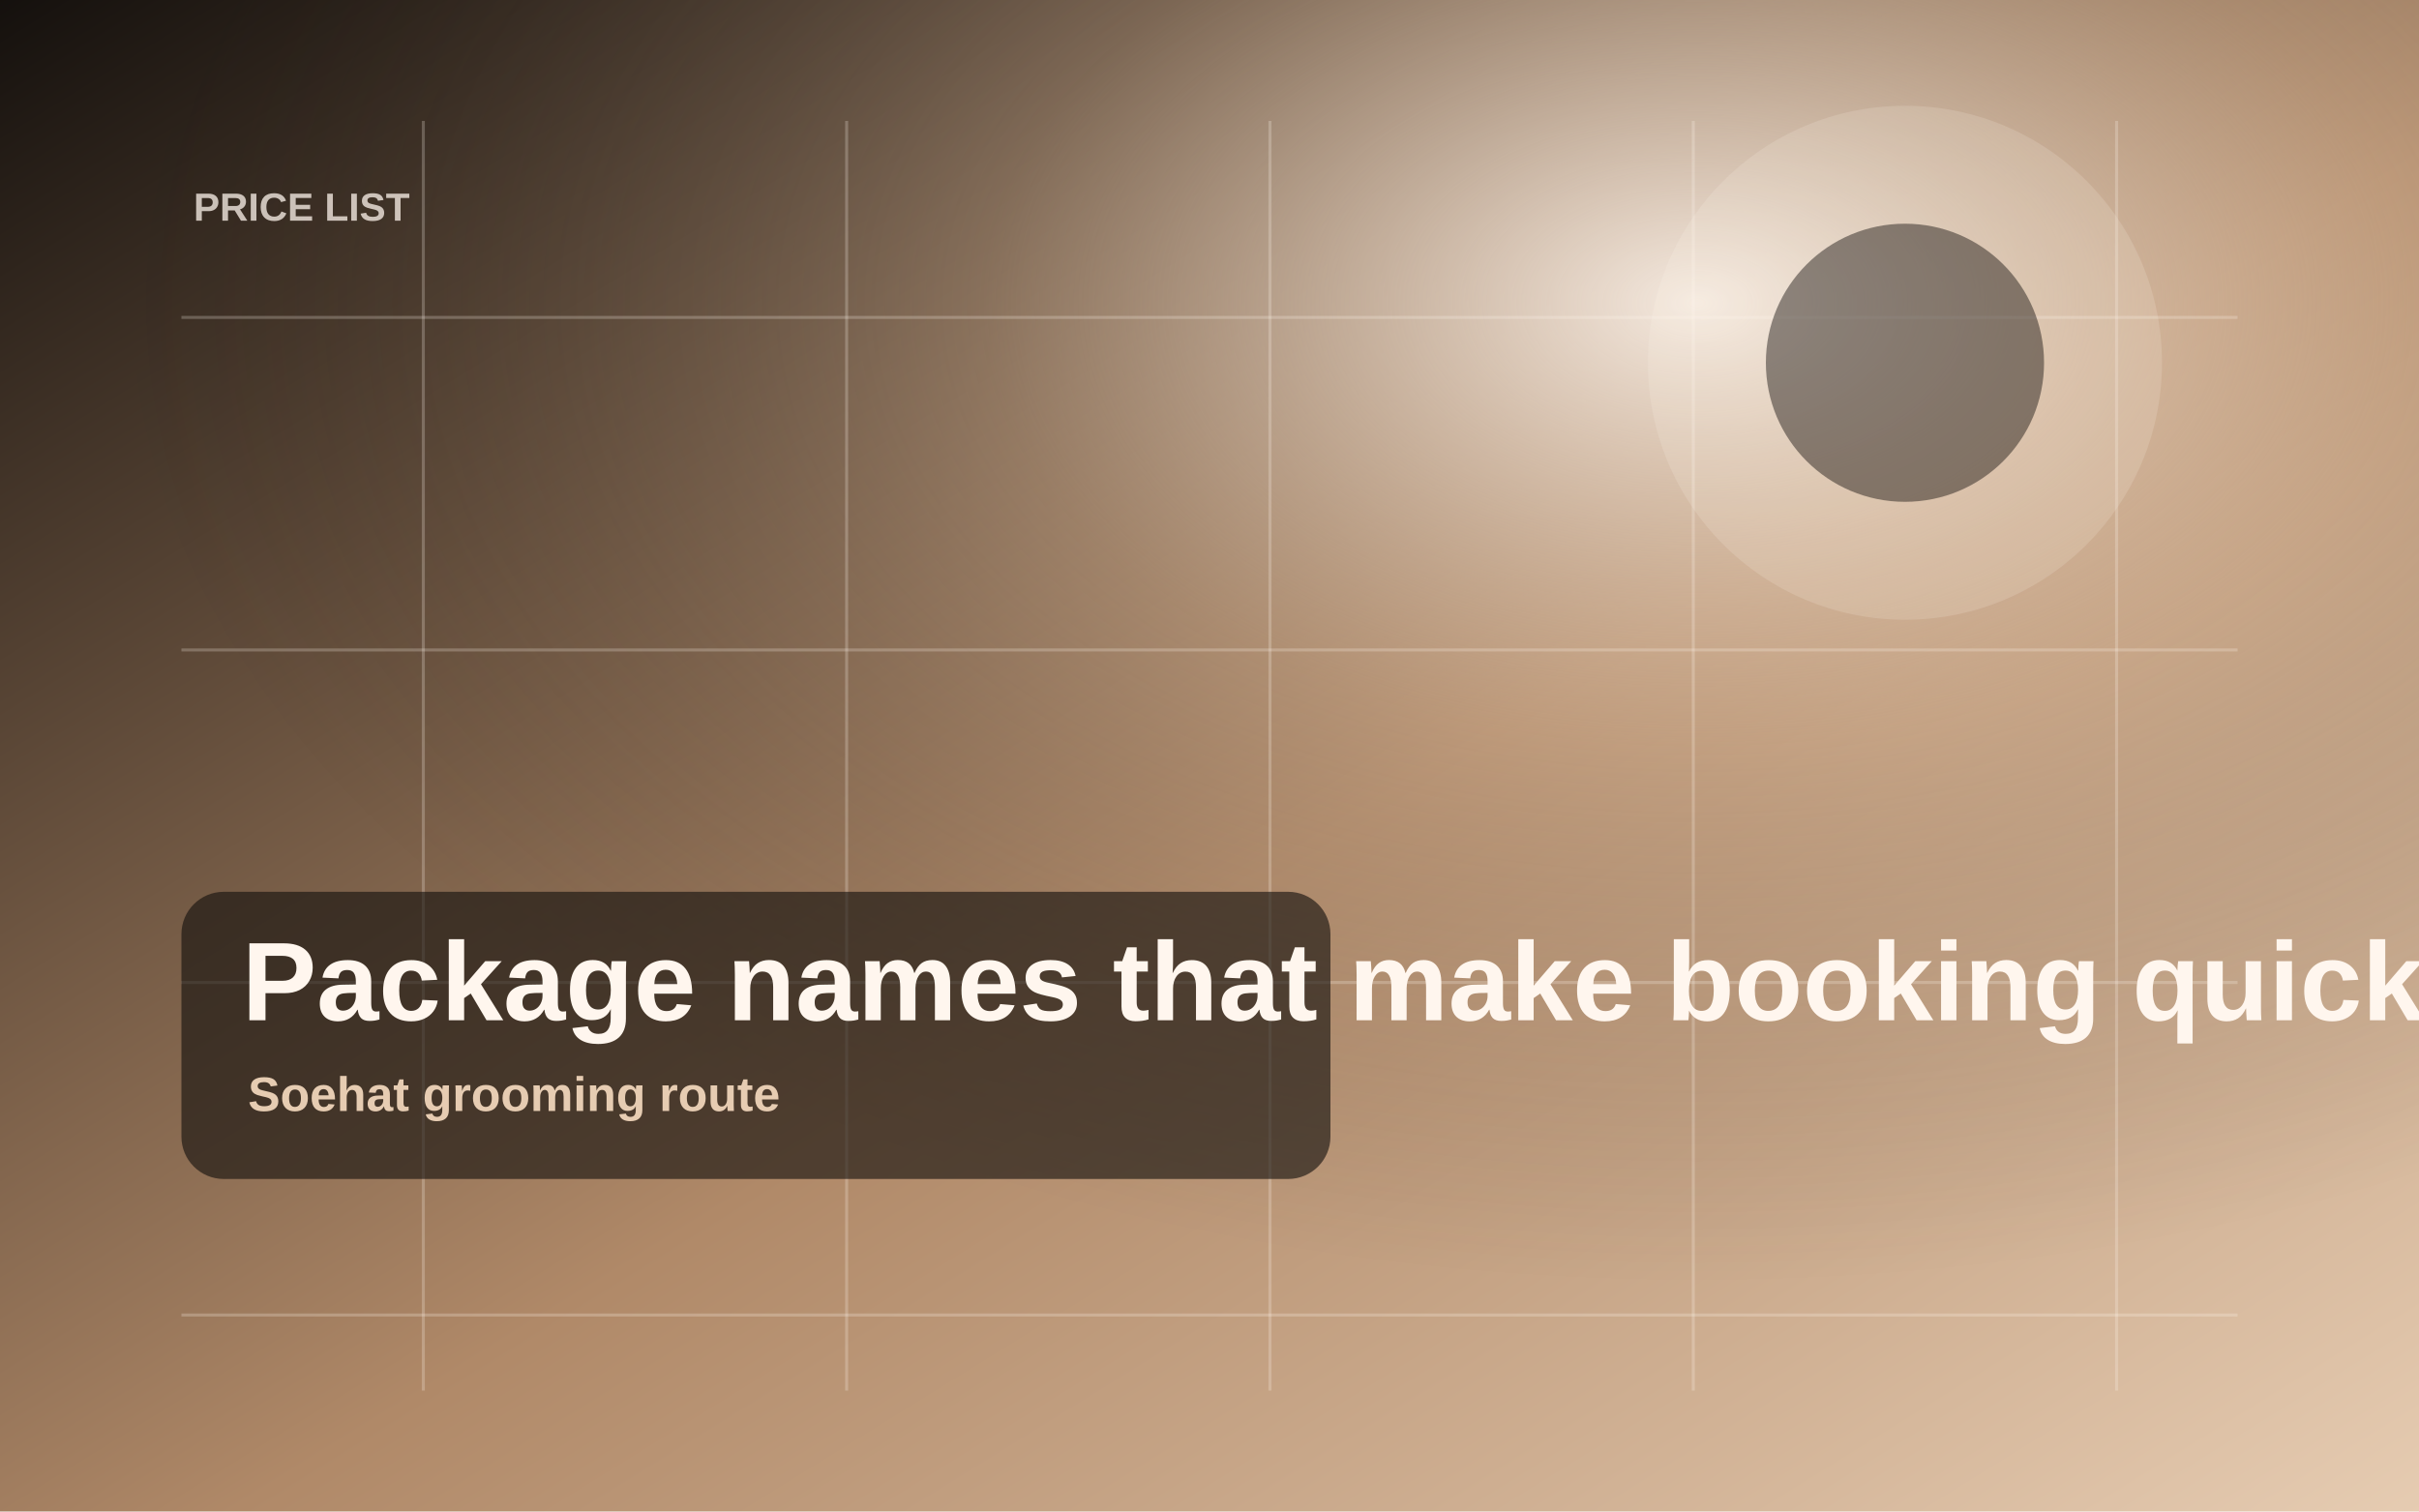
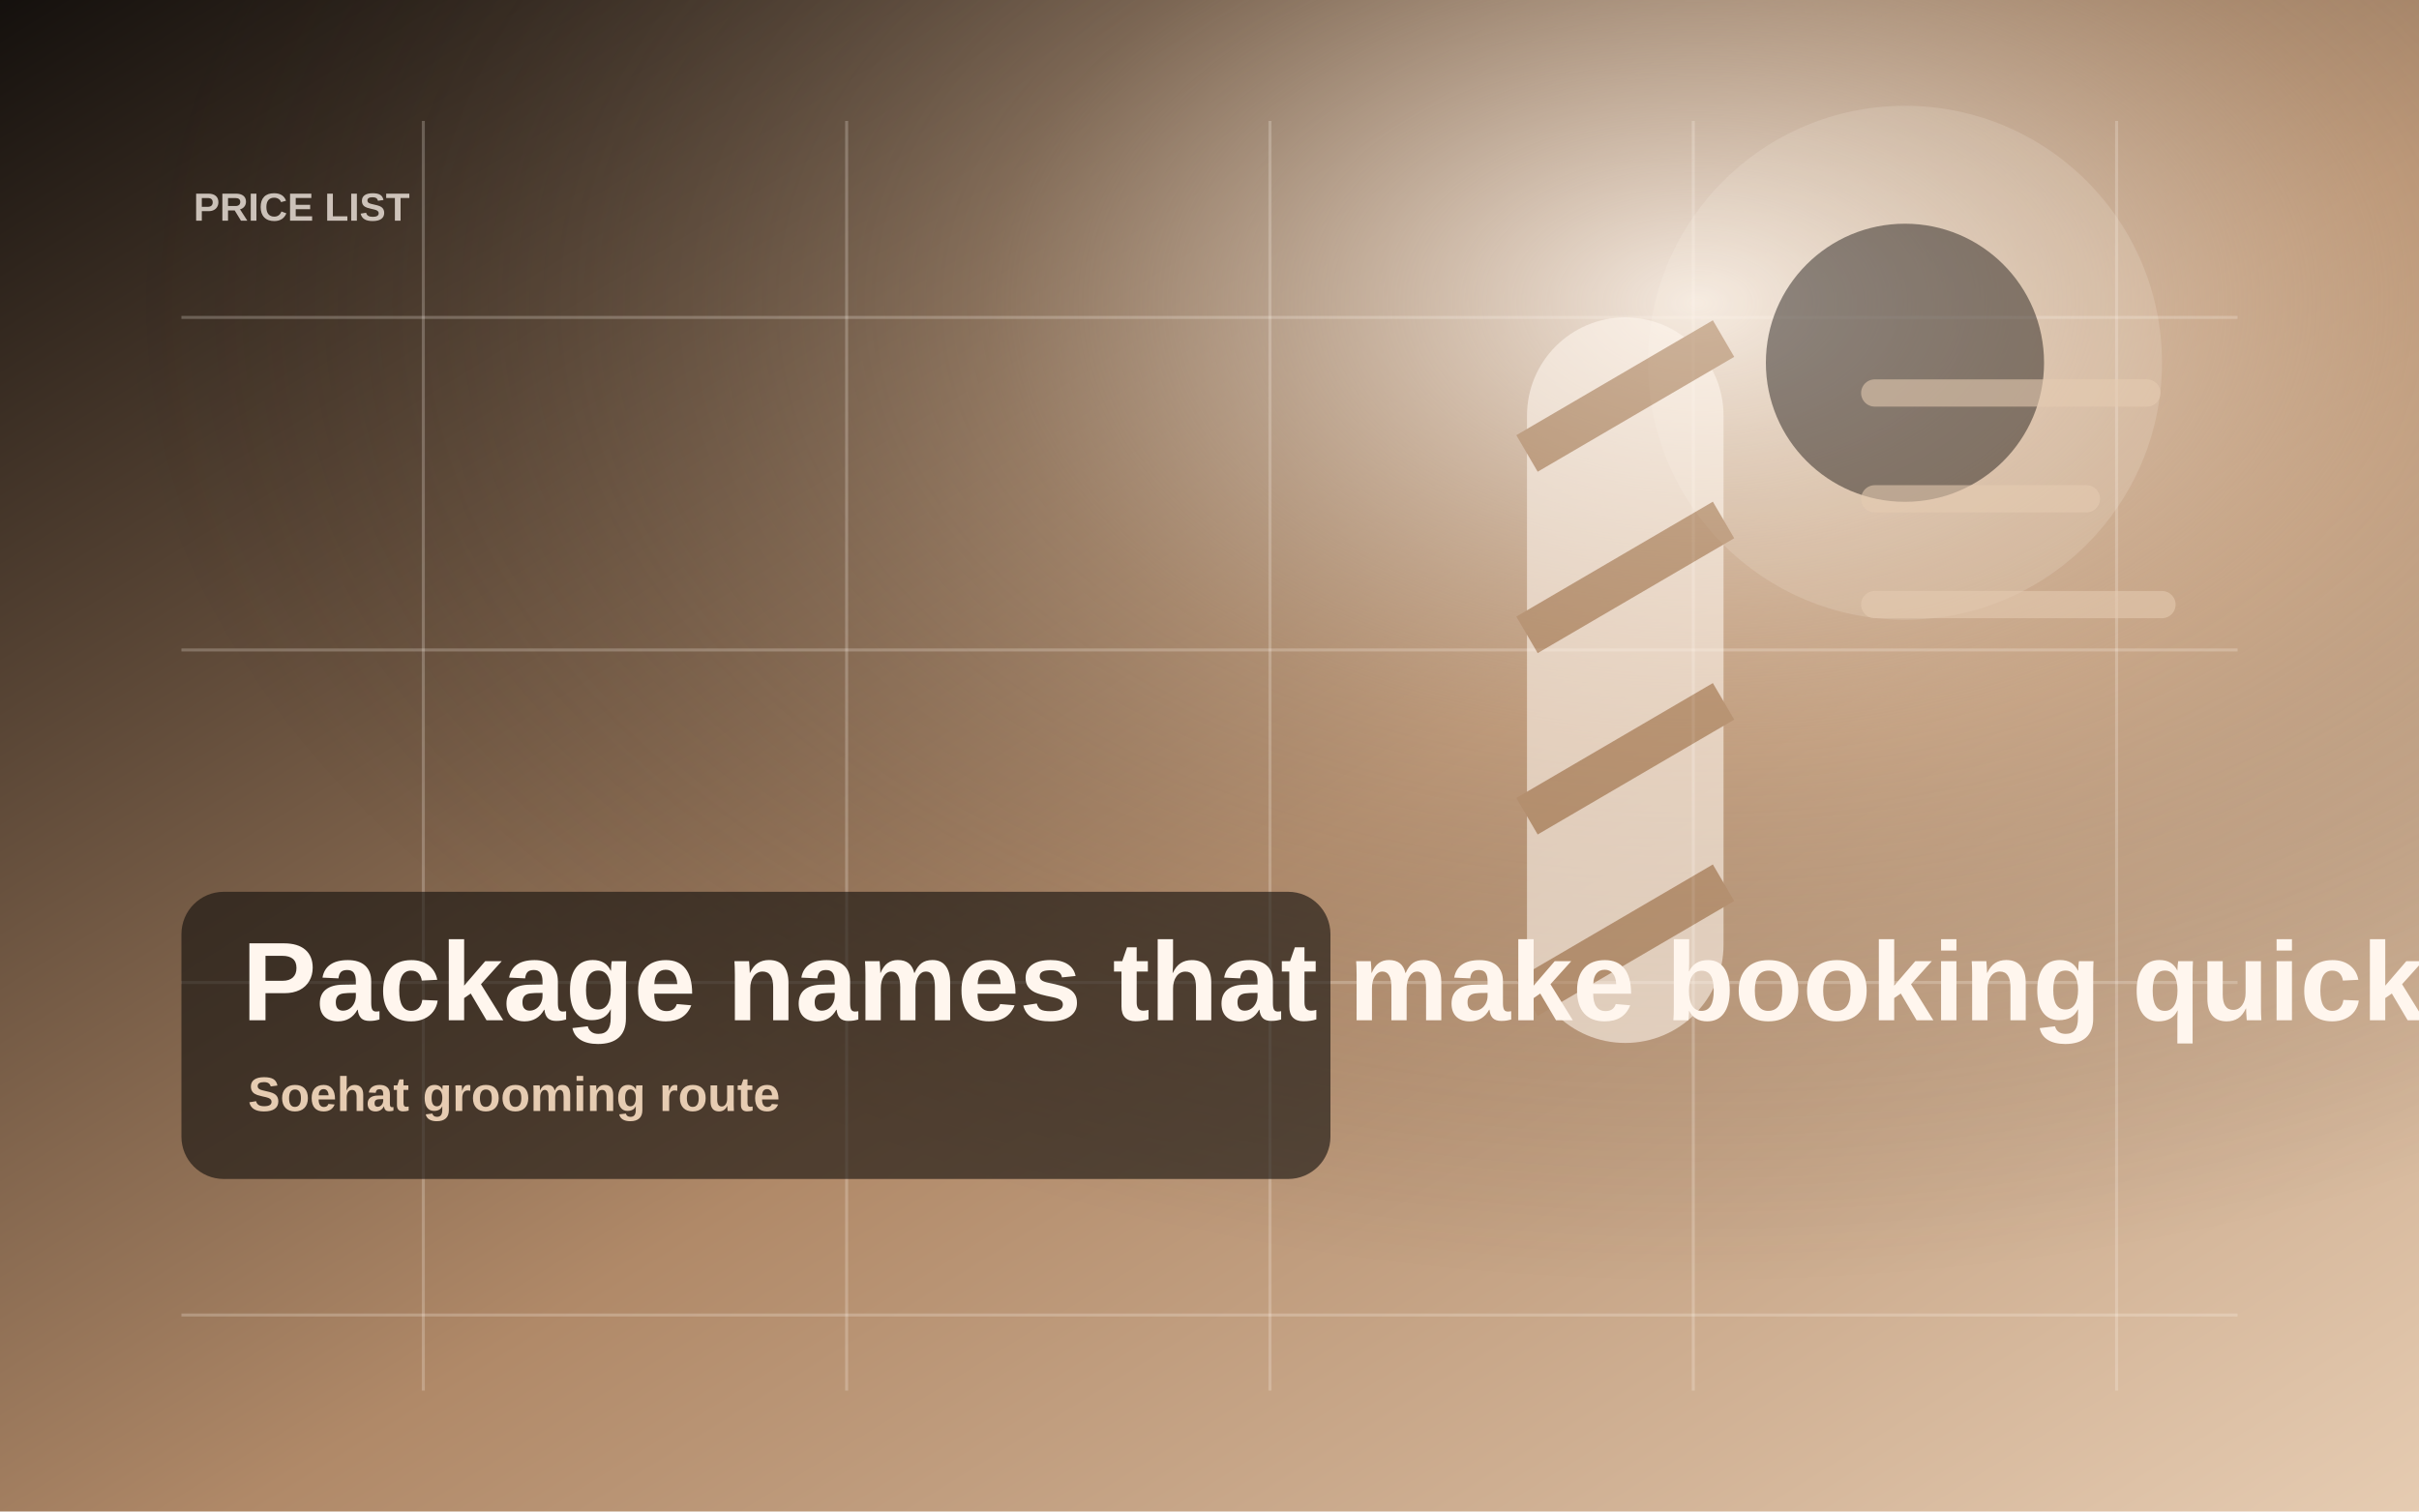
<svg xmlns="http://www.w3.org/2000/svg" width="1600" height="1000" viewBox="0 0 1600 1000" role="img" aria-label="Package names that make booking quicker.">
  <defs>
    <linearGradient id="bg" x1="0" x2="1" y1="0" y2="1">
      <stop offset="0" stop-color="#14100d" />
      <stop offset="0.55" stop-color="#b08968" />
      <stop offset="1" stop-color="#e6ccb2" />
    </linearGradient>
    <radialGradient id="glow" cx="70%" cy="20%" r="65%">
      <stop offset="0" stop-color="#fff6ee" stop-opacity=".9" />
      <stop offset=".45" stop-color="#e6ccb2" stop-opacity=".25" />
      <stop offset="1" stop-color="#14100d" stop-opacity="0" />
    </radialGradient>
  </defs>
  <rect width="1600" height="1000" fill="url(#bg)" />
  <rect width="1600" height="1000" fill="url(#glow)" />
  <g fill="none" stroke="#fff6ee" stroke-opacity=".24" stroke-width="2">
    <path d="M120 210 H1480 M120 430 H1480 M120 650 H1480 M120 870 H1480" />
    <path d="M280 80 V920 M560 80 V920 M840 80 V920 M1120 80 V920 M1400 80 V920" />
  </g>
  <circle cx="1260" cy="240" r="170" fill="#fff6ee" opacity=".16" />
  <circle cx="1260" cy="240" r="92" fill="#14100d" opacity=".45" />
+   <g opacity=".58">
+     <rect x="1010" y="210" width="130" height="480" rx="65" fill="#fff6ee" />
+     <path d="M1010 300l130-76M1010 420l130-76M1010 540l130-76M1010 660l130-76" stroke="#b08968" stroke-width="28" />
+     <path d="M1240 260h180M1240 330h140M1240 400h190" stroke="#e6ccb2" stroke-width="18" stroke-linecap="round" />
+   </g>
  <rect x="120" y="590" width="760" height="190" rx="28" fill="#14100d" opacity=".62" />
  <text x="160" y="675" font-family="Arial, Helvetica, sans-serif" font-size="74" font-weight="900" fill="#fff6ee">Package names that make booking quicker.</text>
  <text x="164" y="735" font-family="Arial, Helvetica, sans-serif" font-size="32" font-weight="700" fill="#e6ccb2">Soehat grooming route</text>
  <text x="128" y="146" font-family="Arial, Helvetica, sans-serif" font-size="26" font-weight="800" fill="#fff6ee" opacity=".74">PRICE LIST</text>
</svg>
